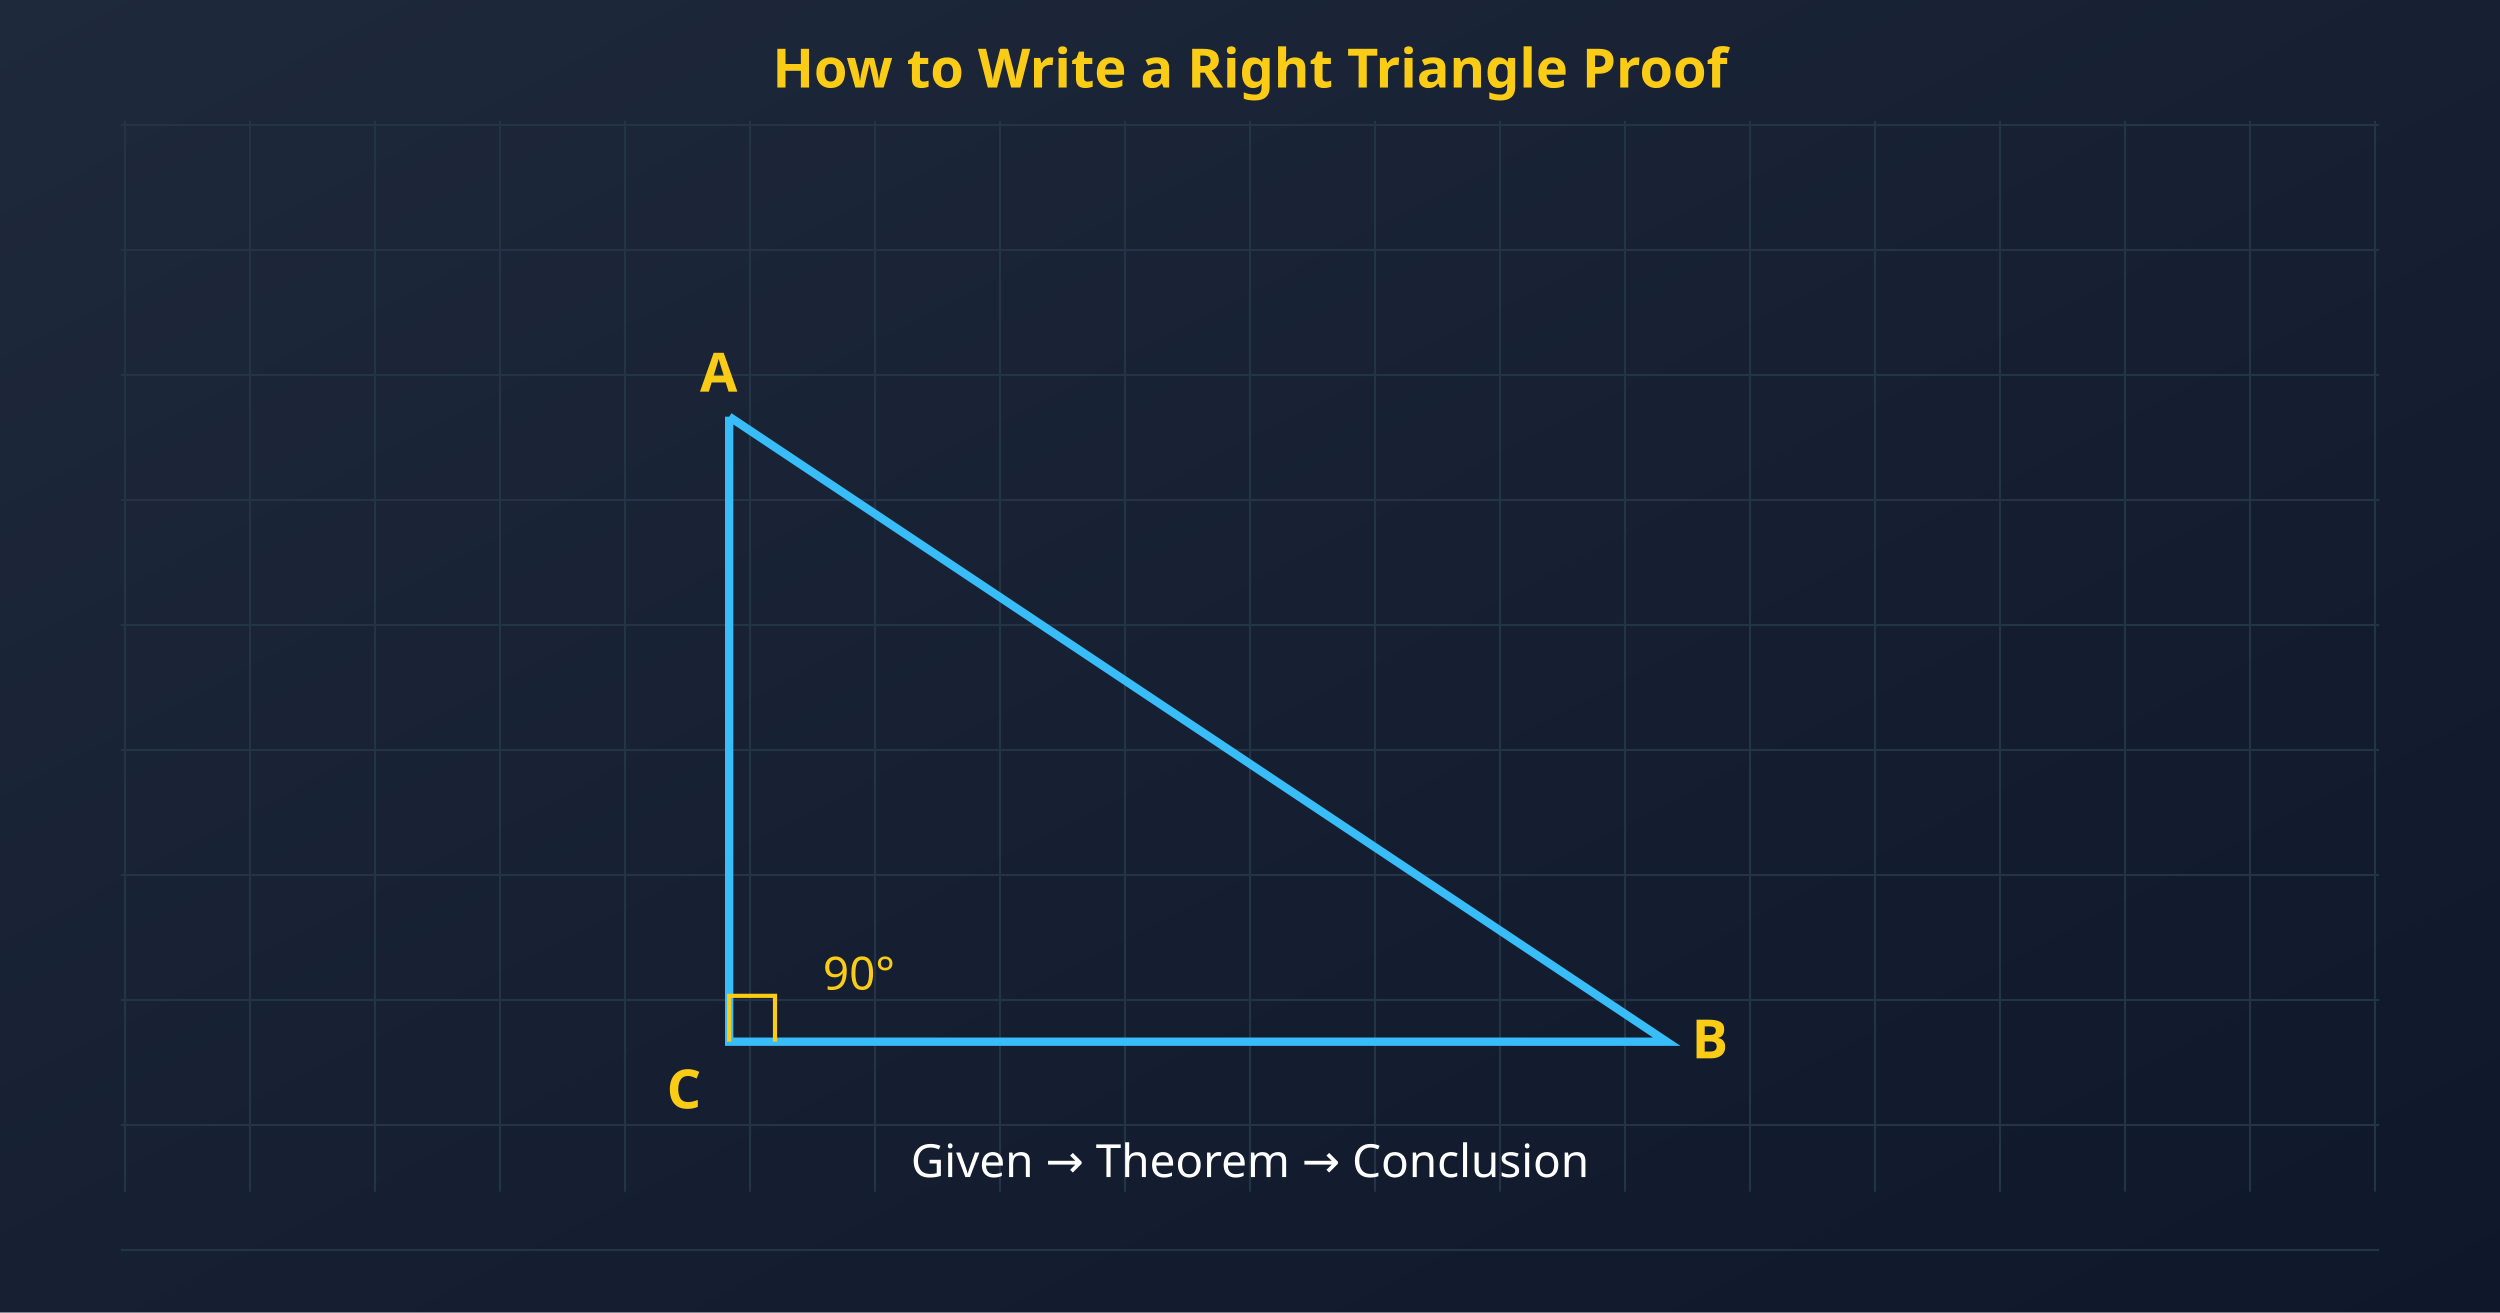
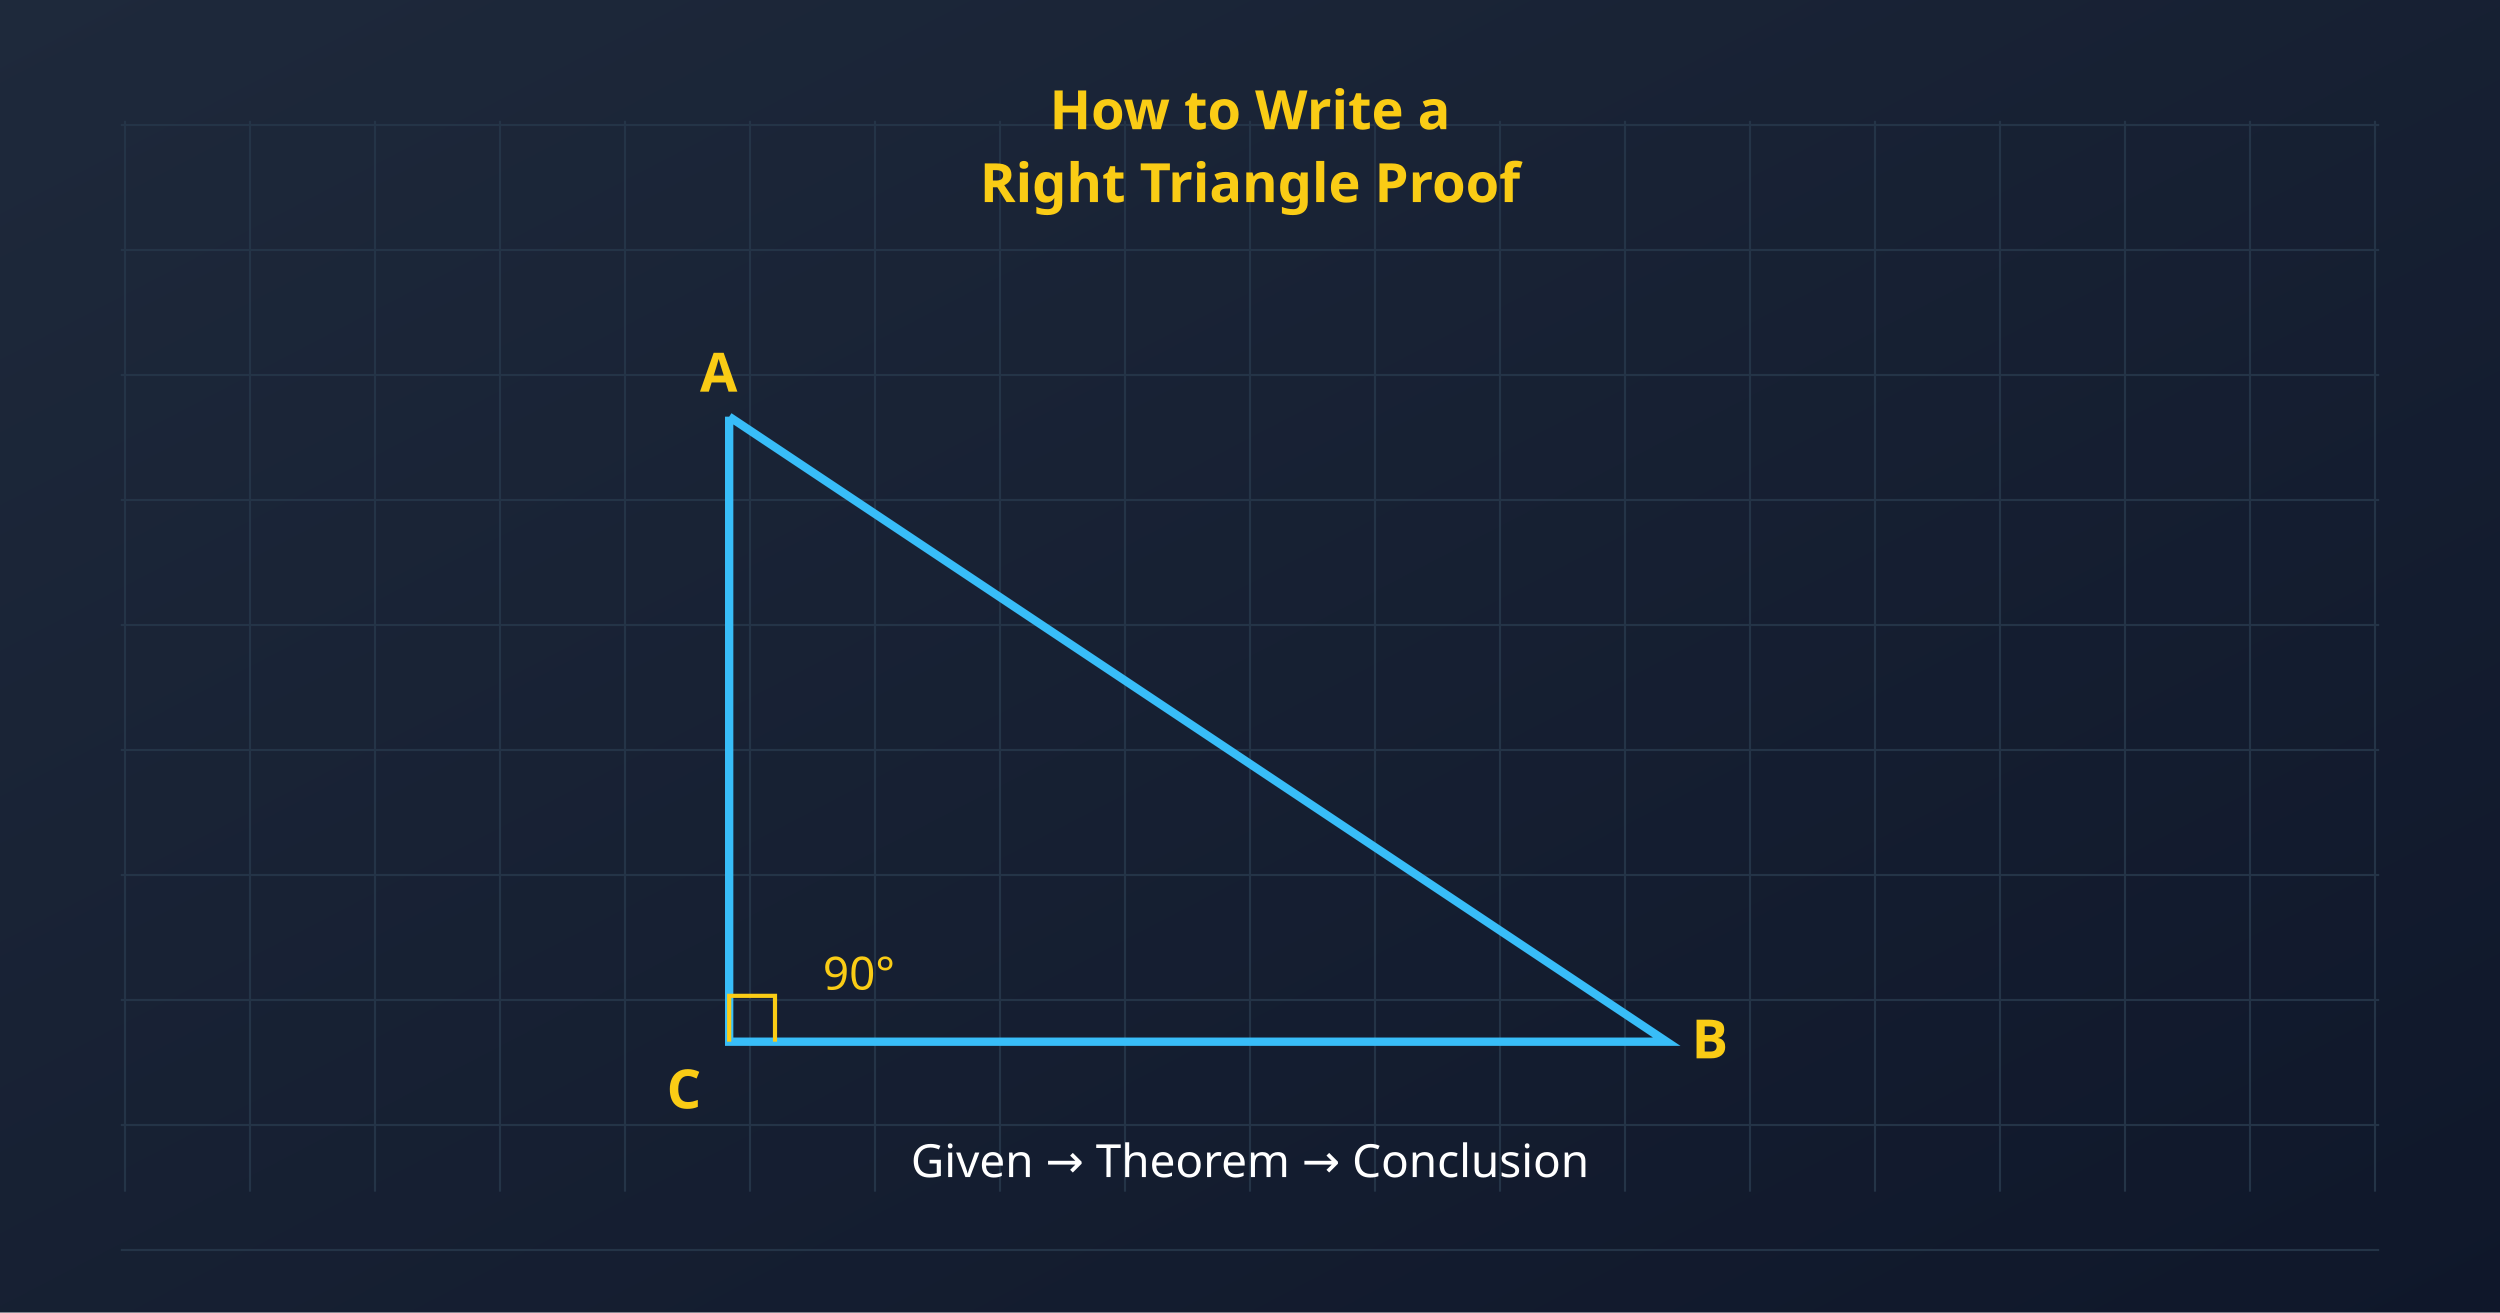
<svg xmlns="http://www.w3.org/2000/svg" width="1200" height="630" viewBox="0 0 1200 630">
  <defs>
    <linearGradient id="bg" x1="0" y1="0" x2="1" y2="1">
      <stop offset="0" stop-color="#1e293b" />
      <stop offset="1" stop-color="#0f172a" />
    </linearGradient>
  </defs>
  <rect x="0" y="0" width="1200" height="630" fill="url(#bg)" />
  <line x1="60" y1="58" x2="60" y2="572" stroke="#243447" stroke-width="1" />
  <line x1="120" y1="58" x2="120" y2="572" stroke="#243447" stroke-width="1" />
  <line x1="180" y1="58" x2="180" y2="572" stroke="#243447" stroke-width="1" />
  <line x1="240" y1="58" x2="240" y2="572" stroke="#243447" stroke-width="1" />
  <line x1="300" y1="58" x2="300" y2="572" stroke="#243447" stroke-width="1" />
  <line x1="360" y1="58" x2="360" y2="572" stroke="#243447" stroke-width="1" />
  <line x1="420" y1="58" x2="420" y2="572" stroke="#243447" stroke-width="1" />
  <line x1="480" y1="58" x2="480" y2="572" stroke="#243447" stroke-width="1" />
  <line x1="540" y1="58" x2="540" y2="572" stroke="#243447" stroke-width="1" />
  <line x1="600" y1="58" x2="600" y2="572" stroke="#243447" stroke-width="1" />
  <line x1="660" y1="58" x2="660" y2="572" stroke="#243447" stroke-width="1" />
  <line x1="720" y1="58" x2="720" y2="572" stroke="#243447" stroke-width="1" />
  <line x1="780" y1="58" x2="780" y2="572" stroke="#243447" stroke-width="1" />
  <line x1="840" y1="58" x2="840" y2="572" stroke="#243447" stroke-width="1" />
  <line x1="900" y1="58" x2="900" y2="572" stroke="#243447" stroke-width="1" />
  <line x1="960" y1="58" x2="960" y2="572" stroke="#243447" stroke-width="1" />
  <line x1="1020" y1="58" x2="1020" y2="572" stroke="#243447" stroke-width="1" />
  <line x1="1080" y1="58" x2="1080" y2="572" stroke="#243447" stroke-width="1" />
  <line x1="1140" y1="58" x2="1140" y2="572" stroke="#243447" stroke-width="1" />
  <line x1="58" y1="60" x2="1142" y2="60" stroke="#243447" stroke-width="1" />
  <line x1="58" y1="120" x2="1142" y2="120" stroke="#243447" stroke-width="1" />
  <line x1="58" y1="180" x2="1142" y2="180" stroke="#243447" stroke-width="1" />
  <line x1="58" y1="240" x2="1142" y2="240" stroke="#243447" stroke-width="1" />
  <line x1="58" y1="300" x2="1142" y2="300" stroke="#243447" stroke-width="1" />
  <line x1="58" y1="360" x2="1142" y2="360" stroke="#243447" stroke-width="1" />
  <line x1="58" y1="420" x2="1142" y2="420" stroke="#243447" stroke-width="1" />
  <line x1="58" y1="480" x2="1142" y2="480" stroke="#243447" stroke-width="1" />
  <line x1="58" y1="540" x2="1142" y2="540" stroke="#243447" stroke-width="1" />
  <line x1="58" y1="600" x2="1142" y2="600" stroke="#243447" stroke-width="1" />
-   <text x="600.0" y="42.0" font-family="system-ui, sans-serif" font-size="26" fill="#facc15" text-anchor="middle" font-weight="bold">How to Write a Right Triangle Proof</text>
+   <text x="600.0" y="62.0" font-family="system-ui, sans-serif" font-size="26" fill="#facc15" text-anchor="middle" font-weight="bold">How to Write a</text>
+   <text x="600.0" y="97.0" font-family="system-ui, sans-serif" font-size="26" fill="#facc15" text-anchor="middle" font-weight="bold">Right Triangle Proof</text>
  <polyline points="350.0,200.0 800.0,500.0 350.0,500.0 350.0,200.0" stroke="#38bdf8" stroke-width="4" fill="none" />
  <polyline points="350.0,500.0 350.0,478.0 372.0,478.0 372.0,500.0" stroke="#facc15" stroke-width="2" fill="none" />
  <text x="336.0" y="188.0" font-family="system-ui, sans-serif" font-size="26" fill="#facc15" text-anchor="start" font-weight="bold">A</text>
  <text x="812.0" y="508.0" font-family="system-ui, sans-serif" font-size="26" fill="#facc15" text-anchor="start" font-weight="bold">B</text>
  <text x="320.0" y="532.0" font-family="system-ui, sans-serif" font-size="26" fill="#facc15" text-anchor="start" font-weight="bold">C</text>
  <text x="395.0" y="475.0" font-family="system-ui, sans-serif" font-size="22" fill="#facc15" text-anchor="start" font-weight="normal">90°</text>
  <text x="600.0" y="565.0" font-family="system-ui, sans-serif" font-size="22" fill="#ffffff" text-anchor="middle" font-weight="normal">Given  →  Theorem  →  Conclusion</text>
</svg>
